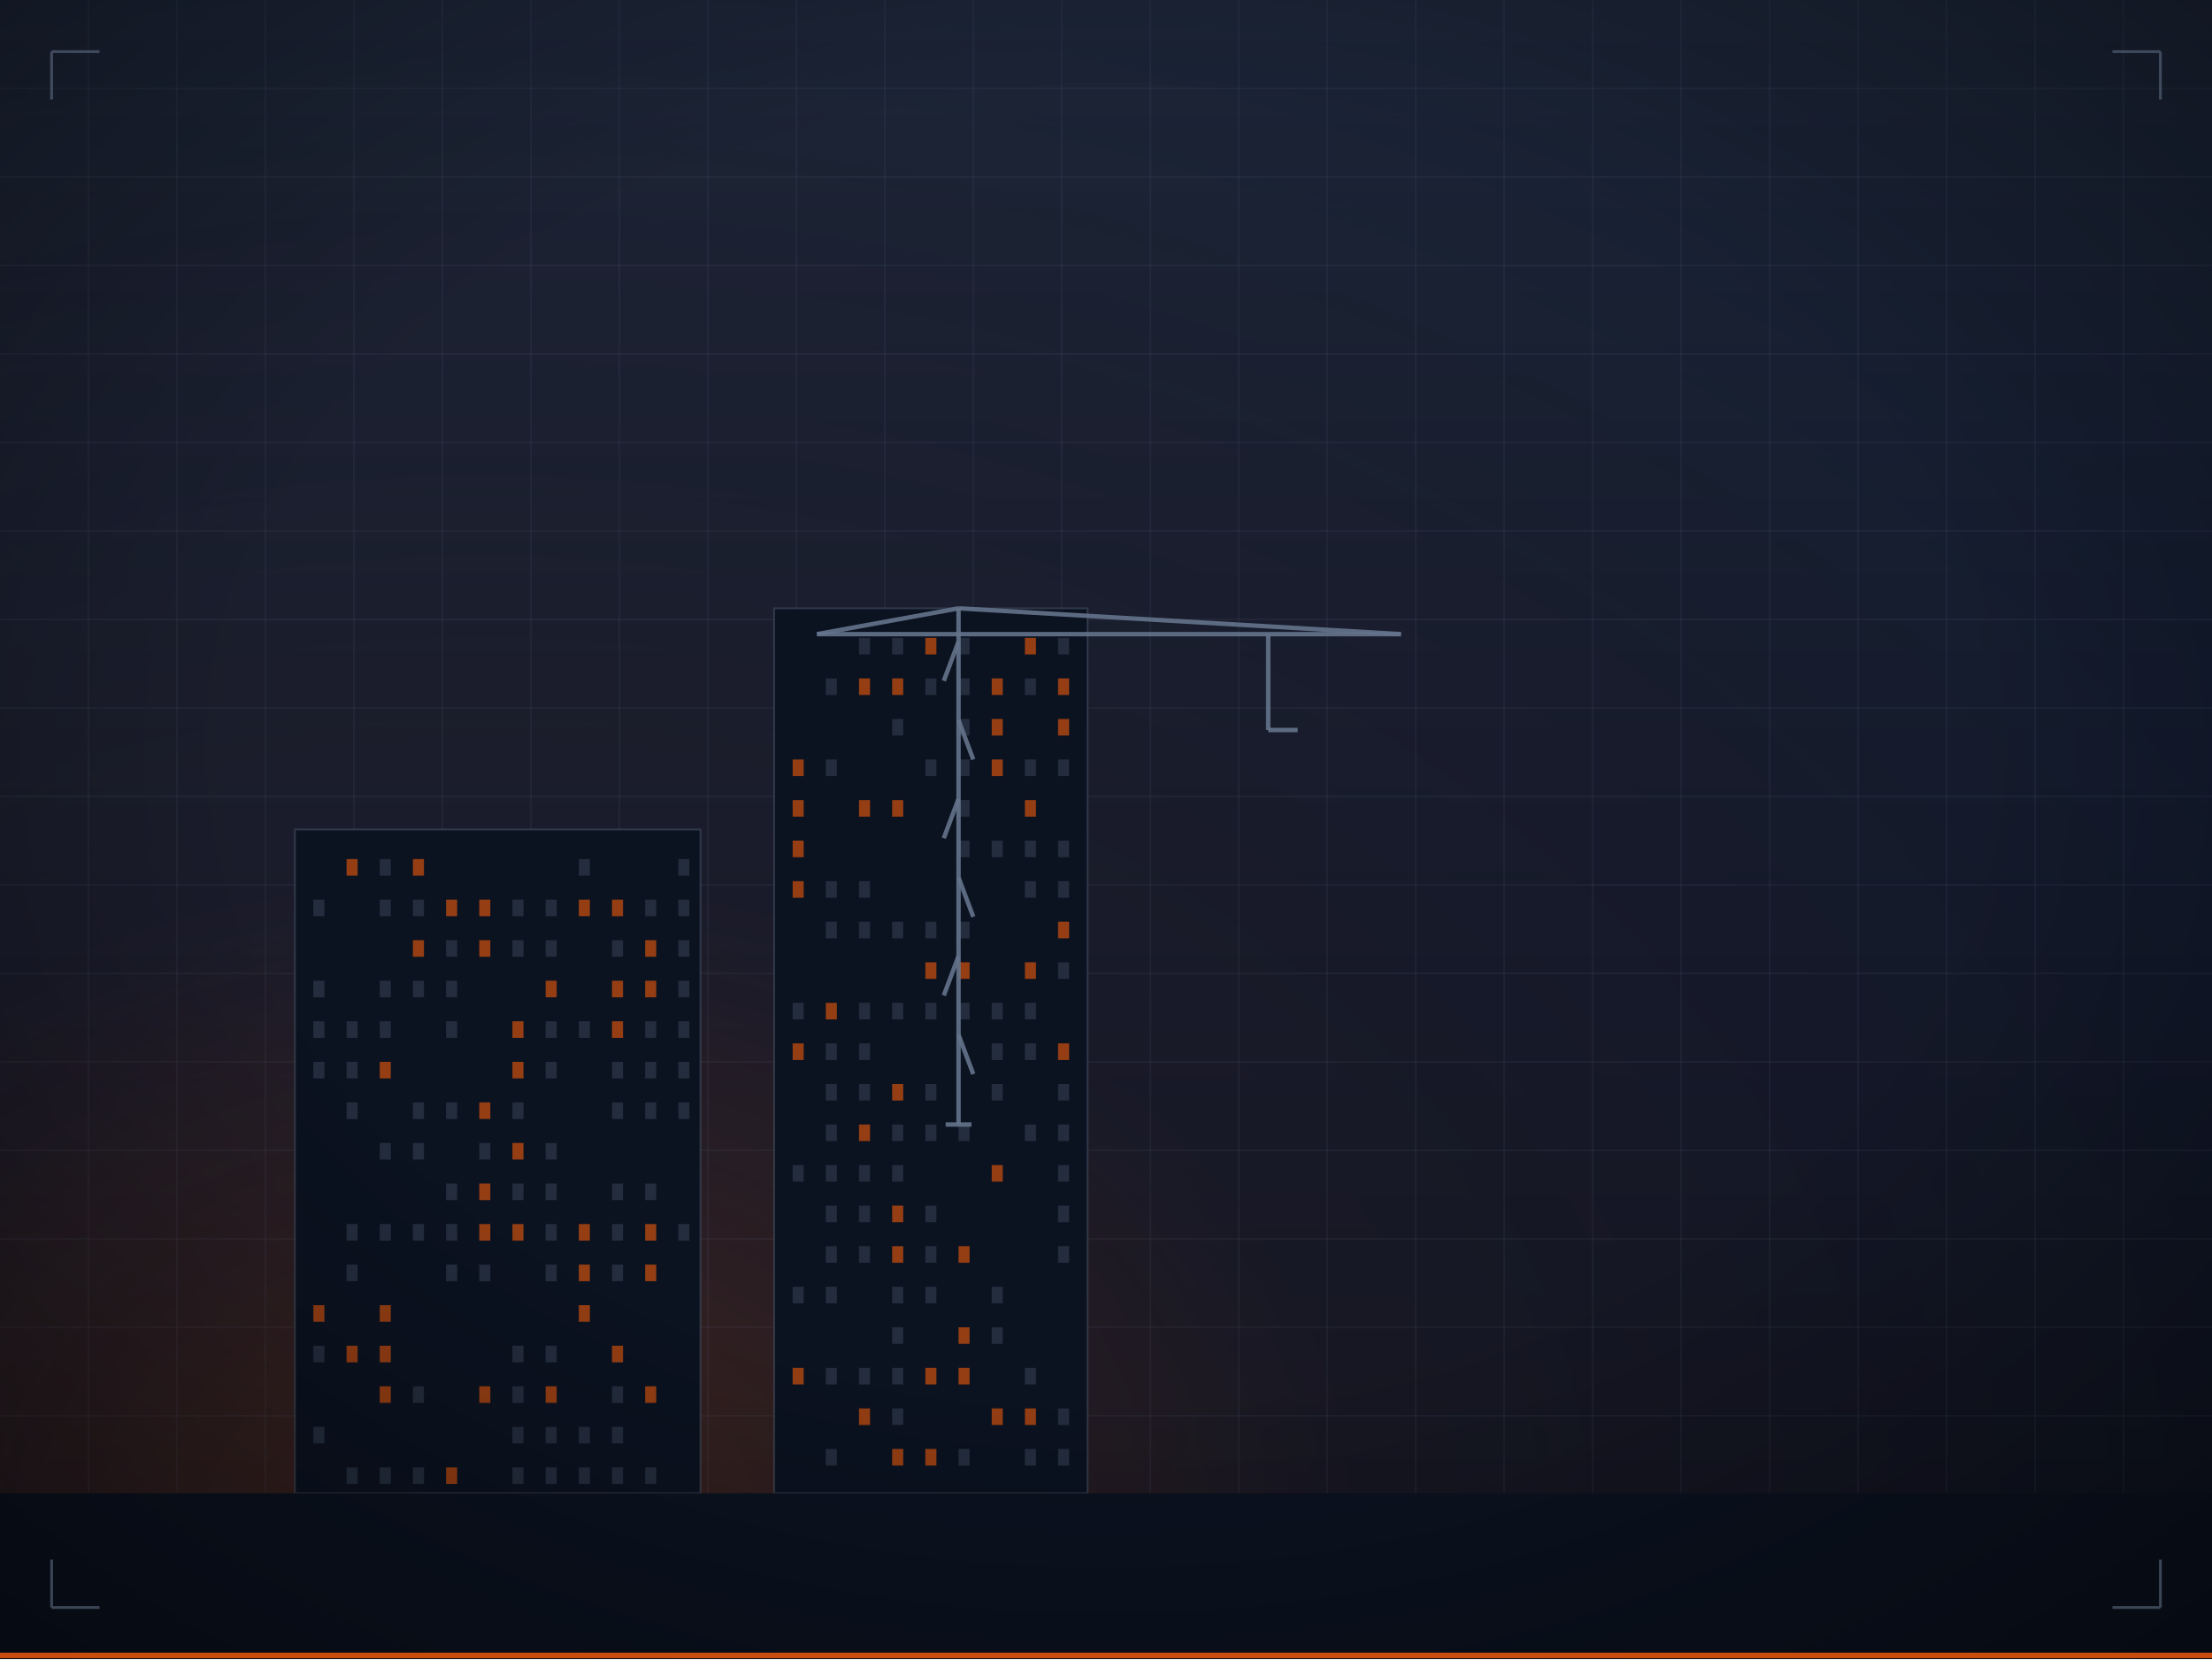
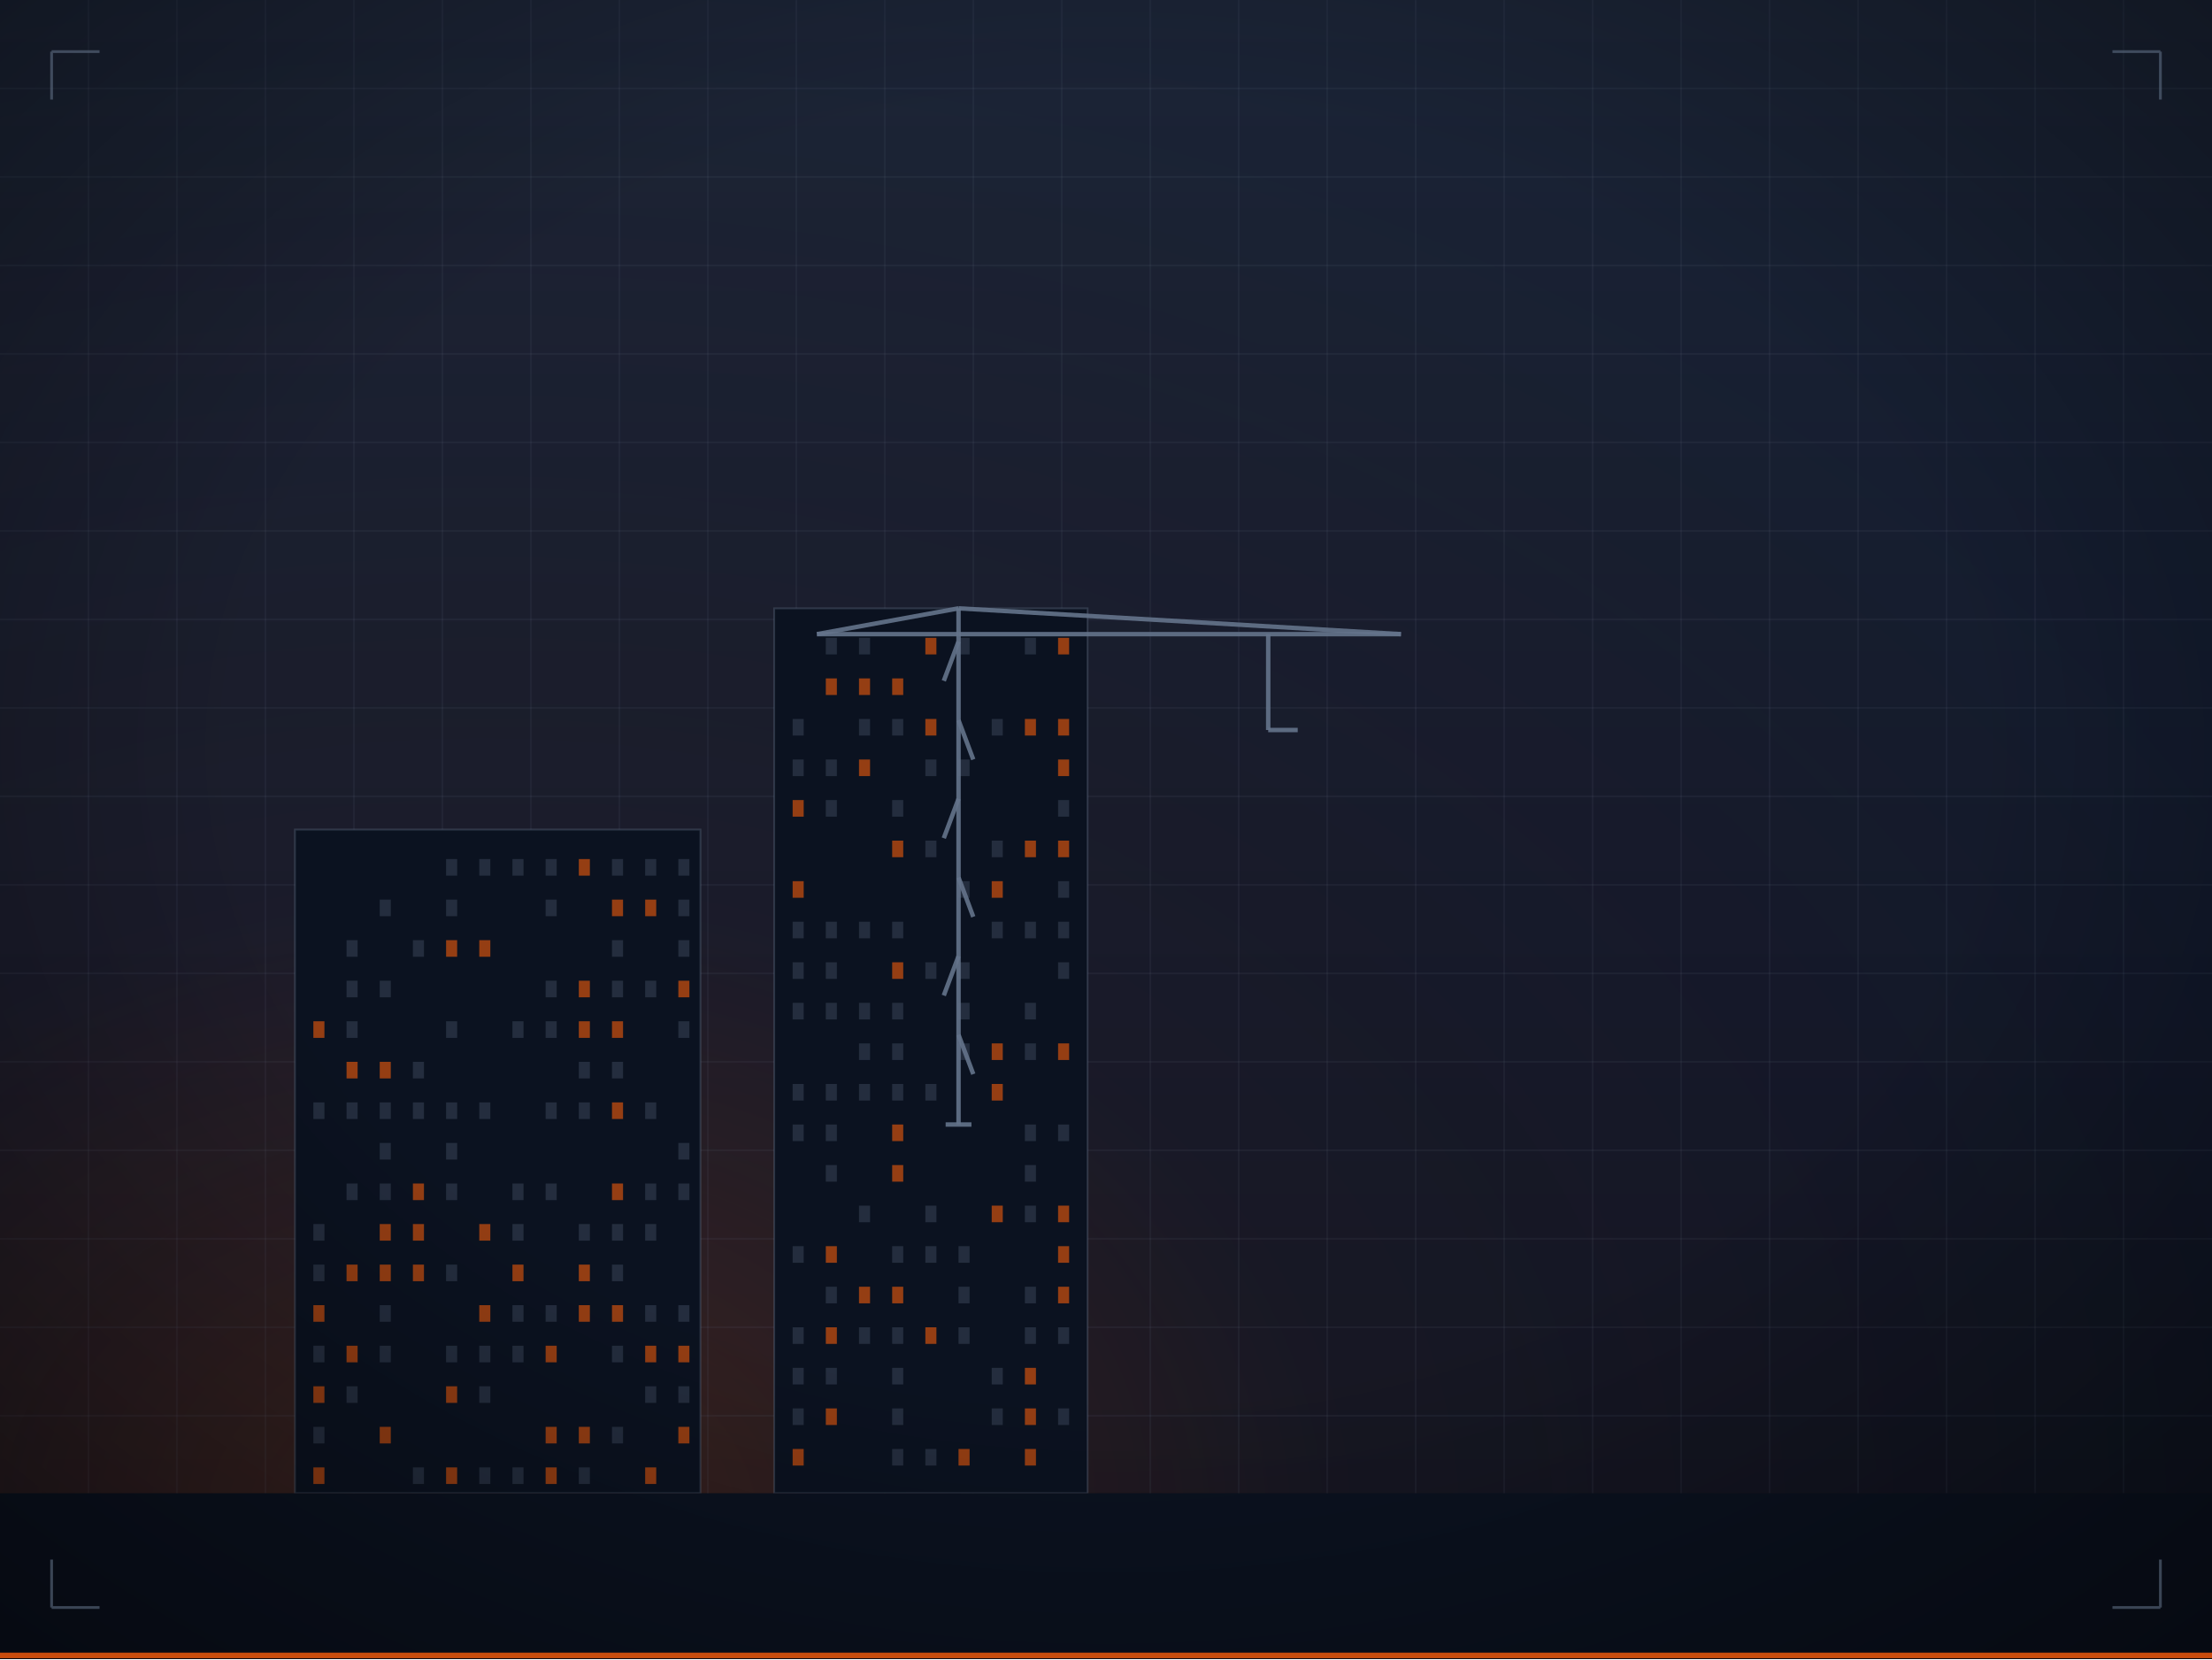
<svg xmlns="http://www.w3.org/2000/svg" width="1200" height="900" viewBox="0 0 1200 900" preserveAspectRatio="xMidYMid slice">
  <defs>
    <linearGradient id="skyt0" x1="0" y1="0" x2="0" y2="1">
      <stop offset="0" stop-color="#1B2436" />
      <stop offset="0.6" stop-color="#0F172A" />
      <stop offset="1" stop-color="#0B1220" />
    </linearGradient>
    <radialGradient id="glowt0" cx="0.22" cy="0.92" r="0.95">
      <stop offset="0" stop-color="#EA580C" stop-opacity="0.22" />
      <stop offset="0.4" stop-color="#EA580C" stop-opacity="0.05" />
      <stop offset="1" stop-color="#EA580C" stop-opacity="0" />
    </radialGradient>
    <radialGradient id="vigt0" cx="0.5" cy="0.45" r="0.78">
      <stop offset="0.5" stop-color="#000000" stop-opacity="0" />
      <stop offset="1" stop-color="#000000" stop-opacity="0.5" />
    </radialGradient>
  </defs>
  <rect width="1200" height="900" fill="url(#skyt0)" />
  <rect width="1200" height="900" fill="url(#glowt0)" />
  <g stroke="#64748B" stroke-opacity="0.1">
    <line x1="48" y1="0" x2="48" y2="900" />
    <line x1="96" y1="0" x2="96" y2="900" />
    <line x1="144" y1="0" x2="144" y2="900" />
    <line x1="192" y1="0" x2="192" y2="900" />
    <line x1="240" y1="0" x2="240" y2="900" />
    <line x1="288" y1="0" x2="288" y2="900" />
    <line x1="336" y1="0" x2="336" y2="900" />
    <line x1="384" y1="0" x2="384" y2="900" />
    <line x1="432" y1="0" x2="432" y2="900" />
    <line x1="480" y1="0" x2="480" y2="900" />
    <line x1="528" y1="0" x2="528" y2="900" />
    <line x1="576" y1="0" x2="576" y2="900" />
    <line x1="624" y1="0" x2="624" y2="900" />
    <line x1="672" y1="0" x2="672" y2="900" />
    <line x1="720" y1="0" x2="720" y2="900" />
    <line x1="768" y1="0" x2="768" y2="900" />
    <line x1="816" y1="0" x2="816" y2="900" />
    <line x1="864" y1="0" x2="864" y2="900" />
    <line x1="912" y1="0" x2="912" y2="900" />
    <line x1="960" y1="0" x2="960" y2="900" />
    <line x1="1008" y1="0" x2="1008" y2="900" />
    <line x1="1056" y1="0" x2="1056" y2="900" />
    <line x1="1104" y1="0" x2="1104" y2="900" />
    <line x1="1152" y1="0" x2="1152" y2="900" />
    <line x1="0" y1="48" x2="1200" y2="48" />
    <line x1="0" y1="96" x2="1200" y2="96" />
    <line x1="0" y1="144" x2="1200" y2="144" />
    <line x1="0" y1="192" x2="1200" y2="192" />
    <line x1="0" y1="240" x2="1200" y2="240" />
    <line x1="0" y1="288" x2="1200" y2="288" />
    <line x1="0" y1="336" x2="1200" y2="336" />
    <line x1="0" y1="384" x2="1200" y2="384" />
    <line x1="0" y1="432" x2="1200" y2="432" />
    <line x1="0" y1="480" x2="1200" y2="480" />
    <line x1="0" y1="528" x2="1200" y2="528" />
    <line x1="0" y1="576" x2="1200" y2="576" />
    <line x1="0" y1="624" x2="1200" y2="624" />
    <line x1="0" y1="672" x2="1200" y2="672" />
    <line x1="0" y1="720" x2="1200" y2="720" />
    <line x1="0" y1="768" x2="1200" y2="768" />
    <line x1="0" y1="816" x2="1200" y2="816" />
    <line x1="0" y1="864" x2="1200" y2="864" />
  </g>
  <g opacity="1">
    <rect x="160" y="450" width="220" height="360" fill="#0B1220" stroke="#64748B" stroke-opacity="0.35" />
-     <rect x="188" y="466" width="6" height="9" fill="#EA580C" opacity="0.62" />
-     <rect x="206" y="466" width="6" height="9" fill="#64748B" opacity="0.28" />
-     <rect x="224" y="466" width="6" height="9" fill="#EA580C" opacity="0.62" />
-     <rect x="314" y="466" width="6" height="9" fill="#64748B" opacity="0.28" />
+     <rect x="242" y="466" width="6" height="9" fill="#64748B" opacity="0.28" />
+     <rect x="260" y="466" width="6" height="9" fill="#64748B" opacity="0.28" />
+     <rect x="278" y="466" width="6" height="9" fill="#64748B" opacity="0.28" />
+     <rect x="296" y="466" width="6" height="9" fill="#64748B" opacity="0.28" />
+     <rect x="314" y="466" width="6" height="9" fill="#EA580C" opacity="0.62" />
+     <rect x="332" y="466" width="6" height="9" fill="#64748B" opacity="0.28" />
+     <rect x="350" y="466" width="6" height="9" fill="#64748B" opacity="0.28" />
    <rect x="368" y="466" width="6" height="9" fill="#64748B" opacity="0.28" />
-     <rect x="170" y="488" width="6" height="9" fill="#64748B" opacity="0.28" />
    <rect x="206" y="488" width="6" height="9" fill="#64748B" opacity="0.28" />
-     <rect x="224" y="488" width="6" height="9" fill="#64748B" opacity="0.28" />
-     <rect x="242" y="488" width="6" height="9" fill="#EA580C" opacity="0.62" />
-     <rect x="260" y="488" width="6" height="9" fill="#EA580C" opacity="0.62" />
-     <rect x="278" y="488" width="6" height="9" fill="#64748B" opacity="0.28" />
+     <rect x="242" y="488" width="6" height="9" fill="#64748B" opacity="0.28" />
    <rect x="296" y="488" width="6" height="9" fill="#64748B" opacity="0.28" />
-     <rect x="314" y="488" width="6" height="9" fill="#EA580C" opacity="0.62" />
    <rect x="332" y="488" width="6" height="9" fill="#EA580C" opacity="0.62" />
-     <rect x="350" y="488" width="6" height="9" fill="#64748B" opacity="0.28" />
+     <rect x="350" y="488" width="6" height="9" fill="#EA580C" opacity="0.62" />
    <rect x="368" y="488" width="6" height="9" fill="#64748B" opacity="0.28" />
-     <rect x="224" y="510" width="6" height="9" fill="#EA580C" opacity="0.62" />
-     <rect x="242" y="510" width="6" height="9" fill="#64748B" opacity="0.28" />
+     <rect x="188" y="510" width="6" height="9" fill="#64748B" opacity="0.28" />
+     <rect x="224" y="510" width="6" height="9" fill="#64748B" opacity="0.28" />
+     <rect x="242" y="510" width="6" height="9" fill="#EA580C" opacity="0.62" />
    <rect x="260" y="510" width="6" height="9" fill="#EA580C" opacity="0.62" />
-     <rect x="278" y="510" width="6" height="9" fill="#64748B" opacity="0.28" />
-     <rect x="296" y="510" width="6" height="9" fill="#64748B" opacity="0.28" />
    <rect x="332" y="510" width="6" height="9" fill="#64748B" opacity="0.28" />
-     <rect x="350" y="510" width="6" height="9" fill="#EA580C" opacity="0.62" />
    <rect x="368" y="510" width="6" height="9" fill="#64748B" opacity="0.28" />
-     <rect x="170" y="532" width="6" height="9" fill="#64748B" opacity="0.28" />
+     <rect x="188" y="532" width="6" height="9" fill="#64748B" opacity="0.28" />
    <rect x="206" y="532" width="6" height="9" fill="#64748B" opacity="0.28" />
-     <rect x="224" y="532" width="6" height="9" fill="#64748B" opacity="0.28" />
-     <rect x="242" y="532" width="6" height="9" fill="#64748B" opacity="0.28" />
-     <rect x="296" y="532" width="6" height="9" fill="#EA580C" opacity="0.62" />
-     <rect x="332" y="532" width="6" height="9" fill="#EA580C" opacity="0.62" />
-     <rect x="350" y="532" width="6" height="9" fill="#EA580C" opacity="0.62" />
-     <rect x="368" y="532" width="6" height="9" fill="#64748B" opacity="0.28" />
-     <rect x="170" y="554" width="6" height="9" fill="#64748B" opacity="0.28" />
+     <rect x="296" y="532" width="6" height="9" fill="#64748B" opacity="0.28" />
+     <rect x="314" y="532" width="6" height="9" fill="#EA580C" opacity="0.62" />
+     <rect x="332" y="532" width="6" height="9" fill="#64748B" opacity="0.28" />
+     <rect x="350" y="532" width="6" height="9" fill="#64748B" opacity="0.28" />
+     <rect x="368" y="532" width="6" height="9" fill="#EA580C" opacity="0.62" />
+     <rect x="170" y="554" width="6" height="9" fill="#EA580C" opacity="0.62" />
    <rect x="188" y="554" width="6" height="9" fill="#64748B" opacity="0.28" />
-     <rect x="206" y="554" width="6" height="9" fill="#64748B" opacity="0.28" />
    <rect x="242" y="554" width="6" height="9" fill="#64748B" opacity="0.28" />
-     <rect x="278" y="554" width="6" height="9" fill="#EA580C" opacity="0.62" />
+     <rect x="278" y="554" width="6" height="9" fill="#64748B" opacity="0.28" />
    <rect x="296" y="554" width="6" height="9" fill="#64748B" opacity="0.28" />
-     <rect x="314" y="554" width="6" height="9" fill="#64748B" opacity="0.28" />
+     <rect x="314" y="554" width="6" height="9" fill="#EA580C" opacity="0.62" />
    <rect x="332" y="554" width="6" height="9" fill="#EA580C" opacity="0.62" />
-     <rect x="350" y="554" width="6" height="9" fill="#64748B" opacity="0.28" />
    <rect x="368" y="554" width="6" height="9" fill="#64748B" opacity="0.28" />
-     <rect x="170" y="576" width="6" height="9" fill="#64748B" opacity="0.28" />
-     <rect x="188" y="576" width="6" height="9" fill="#64748B" opacity="0.28" />
+     <rect x="188" y="576" width="6" height="9" fill="#EA580C" opacity="0.62" />
    <rect x="206" y="576" width="6" height="9" fill="#EA580C" opacity="0.62" />
-     <rect x="278" y="576" width="6" height="9" fill="#EA580C" opacity="0.62" />
-     <rect x="296" y="576" width="6" height="9" fill="#64748B" opacity="0.28" />
+     <rect x="224" y="576" width="6" height="9" fill="#64748B" opacity="0.28" />
+     <rect x="314" y="576" width="6" height="9" fill="#64748B" opacity="0.28" />
    <rect x="332" y="576" width="6" height="9" fill="#64748B" opacity="0.28" />
-     <rect x="350" y="576" width="6" height="9" fill="#64748B" opacity="0.28" />
-     <rect x="368" y="576" width="6" height="9" fill="#64748B" opacity="0.28" />
+     <rect x="170" y="598" width="6" height="9" fill="#64748B" opacity="0.28" />
    <rect x="188" y="598" width="6" height="9" fill="#64748B" opacity="0.28" />
+     <rect x="206" y="598" width="6" height="9" fill="#64748B" opacity="0.28" />
    <rect x="224" y="598" width="6" height="9" fill="#64748B" opacity="0.28" />
    <rect x="242" y="598" width="6" height="9" fill="#64748B" opacity="0.28" />
-     <rect x="260" y="598" width="6" height="9" fill="#EA580C" opacity="0.62" />
-     <rect x="278" y="598" width="6" height="9" fill="#64748B" opacity="0.28" />
-     <rect x="332" y="598" width="6" height="9" fill="#64748B" opacity="0.28" />
+     <rect x="260" y="598" width="6" height="9" fill="#64748B" opacity="0.28" />
+     <rect x="296" y="598" width="6" height="9" fill="#64748B" opacity="0.28" />
+     <rect x="314" y="598" width="6" height="9" fill="#64748B" opacity="0.28" />
+     <rect x="332" y="598" width="6" height="9" fill="#EA580C" opacity="0.62" />
    <rect x="350" y="598" width="6" height="9" fill="#64748B" opacity="0.28" />
-     <rect x="368" y="598" width="6" height="9" fill="#64748B" opacity="0.28" />
    <rect x="206" y="620" width="6" height="9" fill="#64748B" opacity="0.28" />
-     <rect x="224" y="620" width="6" height="9" fill="#64748B" opacity="0.28" />
-     <rect x="260" y="620" width="6" height="9" fill="#64748B" opacity="0.28" />
-     <rect x="278" y="620" width="6" height="9" fill="#EA580C" opacity="0.62" />
-     <rect x="296" y="620" width="6" height="9" fill="#64748B" opacity="0.28" />
+     <rect x="242" y="620" width="6" height="9" fill="#64748B" opacity="0.28" />
+     <rect x="368" y="620" width="6" height="9" fill="#64748B" opacity="0.28" />
+     <rect x="188" y="642" width="6" height="9" fill="#64748B" opacity="0.28" />
+     <rect x="206" y="642" width="6" height="9" fill="#64748B" opacity="0.28" />
+     <rect x="224" y="642" width="6" height="9" fill="#EA580C" opacity="0.62" />
    <rect x="242" y="642" width="6" height="9" fill="#64748B" opacity="0.28" />
-     <rect x="260" y="642" width="6" height="9" fill="#EA580C" opacity="0.62" />
    <rect x="278" y="642" width="6" height="9" fill="#64748B" opacity="0.28" />
    <rect x="296" y="642" width="6" height="9" fill="#64748B" opacity="0.28" />
-     <rect x="332" y="642" width="6" height="9" fill="#64748B" opacity="0.28" />
+     <rect x="332" y="642" width="6" height="9" fill="#EA580C" opacity="0.62" />
    <rect x="350" y="642" width="6" height="9" fill="#64748B" opacity="0.28" />
-     <rect x="188" y="664" width="6" height="9" fill="#64748B" opacity="0.28" />
-     <rect x="206" y="664" width="6" height="9" fill="#64748B" opacity="0.28" />
-     <rect x="224" y="664" width="6" height="9" fill="#64748B" opacity="0.28" />
-     <rect x="242" y="664" width="6" height="9" fill="#64748B" opacity="0.28" />
+     <rect x="368" y="642" width="6" height="9" fill="#64748B" opacity="0.28" />
+     <rect x="170" y="664" width="6" height="9" fill="#64748B" opacity="0.28" />
+     <rect x="206" y="664" width="6" height="9" fill="#EA580C" opacity="0.62" />
+     <rect x="224" y="664" width="6" height="9" fill="#EA580C" opacity="0.62" />
    <rect x="260" y="664" width="6" height="9" fill="#EA580C" opacity="0.62" />
-     <rect x="278" y="664" width="6" height="9" fill="#EA580C" opacity="0.62" />
-     <rect x="296" y="664" width="6" height="9" fill="#64748B" opacity="0.28" />
-     <rect x="314" y="664" width="6" height="9" fill="#EA580C" opacity="0.62" />
+     <rect x="278" y="664" width="6" height="9" fill="#64748B" opacity="0.28" />
+     <rect x="314" y="664" width="6" height="9" fill="#64748B" opacity="0.28" />
    <rect x="332" y="664" width="6" height="9" fill="#64748B" opacity="0.28" />
-     <rect x="350" y="664" width="6" height="9" fill="#EA580C" opacity="0.62" />
-     <rect x="368" y="664" width="6" height="9" fill="#64748B" opacity="0.28" />
-     <rect x="188" y="686" width="6" height="9" fill="#64748B" opacity="0.28" />
+     <rect x="350" y="664" width="6" height="9" fill="#64748B" opacity="0.28" />
+     <rect x="170" y="686" width="6" height="9" fill="#64748B" opacity="0.28" />
+     <rect x="188" y="686" width="6" height="9" fill="#EA580C" opacity="0.62" />
+     <rect x="206" y="686" width="6" height="9" fill="#EA580C" opacity="0.62" />
+     <rect x="224" y="686" width="6" height="9" fill="#EA580C" opacity="0.62" />
    <rect x="242" y="686" width="6" height="9" fill="#64748B" opacity="0.28" />
-     <rect x="260" y="686" width="6" height="9" fill="#64748B" opacity="0.28" />
-     <rect x="296" y="686" width="6" height="9" fill="#64748B" opacity="0.28" />
+     <rect x="278" y="686" width="6" height="9" fill="#EA580C" opacity="0.62" />
    <rect x="314" y="686" width="6" height="9" fill="#EA580C" opacity="0.62" />
    <rect x="332" y="686" width="6" height="9" fill="#64748B" opacity="0.28" />
-     <rect x="350" y="686" width="6" height="9" fill="#EA580C" opacity="0.62" />
    <rect x="170" y="708" width="6" height="9" fill="#EA580C" opacity="0.62" />
-     <rect x="206" y="708" width="6" height="9" fill="#EA580C" opacity="0.62" />
+     <rect x="206" y="708" width="6" height="9" fill="#64748B" opacity="0.28" />
+     <rect x="260" y="708" width="6" height="9" fill="#EA580C" opacity="0.62" />
+     <rect x="278" y="708" width="6" height="9" fill="#64748B" opacity="0.28" />
+     <rect x="296" y="708" width="6" height="9" fill="#64748B" opacity="0.28" />
    <rect x="314" y="708" width="6" height="9" fill="#EA580C" opacity="0.62" />
+     <rect x="332" y="708" width="6" height="9" fill="#EA580C" opacity="0.62" />
+     <rect x="350" y="708" width="6" height="9" fill="#64748B" opacity="0.28" />
+     <rect x="368" y="708" width="6" height="9" fill="#64748B" opacity="0.28" />
    <rect x="170" y="730" width="6" height="9" fill="#64748B" opacity="0.28" />
    <rect x="188" y="730" width="6" height="9" fill="#EA580C" opacity="0.62" />
-     <rect x="206" y="730" width="6" height="9" fill="#EA580C" opacity="0.62" />
+     <rect x="206" y="730" width="6" height="9" fill="#64748B" opacity="0.28" />
+     <rect x="242" y="730" width="6" height="9" fill="#64748B" opacity="0.28" />
+     <rect x="260" y="730" width="6" height="9" fill="#64748B" opacity="0.28" />
    <rect x="278" y="730" width="6" height="9" fill="#64748B" opacity="0.28" />
-     <rect x="296" y="730" width="6" height="9" fill="#64748B" opacity="0.28" />
-     <rect x="332" y="730" width="6" height="9" fill="#EA580C" opacity="0.62" />
-     <rect x="206" y="752" width="6" height="9" fill="#EA580C" opacity="0.62" />
-     <rect x="224" y="752" width="6" height="9" fill="#64748B" opacity="0.28" />
-     <rect x="260" y="752" width="6" height="9" fill="#EA580C" opacity="0.62" />
-     <rect x="278" y="752" width="6" height="9" fill="#64748B" opacity="0.28" />
-     <rect x="296" y="752" width="6" height="9" fill="#EA580C" opacity="0.62" />
-     <rect x="332" y="752" width="6" height="9" fill="#64748B" opacity="0.28" />
-     <rect x="350" y="752" width="6" height="9" fill="#EA580C" opacity="0.62" />
+     <rect x="296" y="730" width="6" height="9" fill="#EA580C" opacity="0.62" />
+     <rect x="332" y="730" width="6" height="9" fill="#64748B" opacity="0.28" />
+     <rect x="350" y="730" width="6" height="9" fill="#EA580C" opacity="0.62" />
+     <rect x="368" y="730" width="6" height="9" fill="#EA580C" opacity="0.62" />
+     <rect x="170" y="752" width="6" height="9" fill="#EA580C" opacity="0.62" />
+     <rect x="188" y="752" width="6" height="9" fill="#64748B" opacity="0.28" />
+     <rect x="242" y="752" width="6" height="9" fill="#EA580C" opacity="0.62" />
+     <rect x="260" y="752" width="6" height="9" fill="#64748B" opacity="0.28" />
+     <rect x="350" y="752" width="6" height="9" fill="#64748B" opacity="0.28" />
+     <rect x="368" y="752" width="6" height="9" fill="#64748B" opacity="0.28" />
    <rect x="170" y="774" width="6" height="9" fill="#64748B" opacity="0.28" />
-     <rect x="278" y="774" width="6" height="9" fill="#64748B" opacity="0.28" />
-     <rect x="296" y="774" width="6" height="9" fill="#64748B" opacity="0.28" />
-     <rect x="314" y="774" width="6" height="9" fill="#64748B" opacity="0.28" />
+     <rect x="206" y="774" width="6" height="9" fill="#EA580C" opacity="0.62" />
+     <rect x="296" y="774" width="6" height="9" fill="#EA580C" opacity="0.62" />
+     <rect x="314" y="774" width="6" height="9" fill="#EA580C" opacity="0.62" />
    <rect x="332" y="774" width="6" height="9" fill="#64748B" opacity="0.28" />
-     <rect x="188" y="796" width="6" height="9" fill="#64748B" opacity="0.28" />
-     <rect x="206" y="796" width="6" height="9" fill="#64748B" opacity="0.28" />
+     <rect x="368" y="774" width="6" height="9" fill="#EA580C" opacity="0.62" />
+     <rect x="170" y="796" width="6" height="9" fill="#EA580C" opacity="0.62" />
    <rect x="224" y="796" width="6" height="9" fill="#64748B" opacity="0.28" />
    <rect x="242" y="796" width="6" height="9" fill="#EA580C" opacity="0.62" />
+     <rect x="260" y="796" width="6" height="9" fill="#64748B" opacity="0.28" />
    <rect x="278" y="796" width="6" height="9" fill="#64748B" opacity="0.28" />
-     <rect x="296" y="796" width="6" height="9" fill="#64748B" opacity="0.28" />
+     <rect x="296" y="796" width="6" height="9" fill="#EA580C" opacity="0.62" />
    <rect x="314" y="796" width="6" height="9" fill="#64748B" opacity="0.28" />
-     <rect x="332" y="796" width="6" height="9" fill="#64748B" opacity="0.28" />
-     <rect x="350" y="796" width="6" height="9" fill="#64748B" opacity="0.28" />
+     <rect x="350" y="796" width="6" height="9" fill="#EA580C" opacity="0.62" />
  </g>
  <g opacity="1">
    <rect x="420" y="330" width="170" height="480" fill="#0B1220" stroke="#64748B" stroke-opacity="0.35" />
+     <rect x="448" y="346" width="6" height="9" fill="#64748B" opacity="0.28" />
    <rect x="466" y="346" width="6" height="9" fill="#64748B" opacity="0.28" />
-     <rect x="484" y="346" width="6" height="9" fill="#64748B" opacity="0.28" />
    <rect x="502" y="346" width="6" height="9" fill="#EA580C" opacity="0.62" />
    <rect x="520" y="346" width="6" height="9" fill="#64748B" opacity="0.28" />
-     <rect x="556" y="346" width="6" height="9" fill="#EA580C" opacity="0.62" />
-     <rect x="574" y="346" width="6" height="9" fill="#64748B" opacity="0.28" />
-     <rect x="448" y="368" width="6" height="9" fill="#64748B" opacity="0.28" />
+     <rect x="556" y="346" width="6" height="9" fill="#64748B" opacity="0.28" />
+     <rect x="574" y="346" width="6" height="9" fill="#EA580C" opacity="0.62" />
+     <rect x="448" y="368" width="6" height="9" fill="#EA580C" opacity="0.62" />
    <rect x="466" y="368" width="6" height="9" fill="#EA580C" opacity="0.62" />
    <rect x="484" y="368" width="6" height="9" fill="#EA580C" opacity="0.62" />
-     <rect x="502" y="368" width="6" height="9" fill="#64748B" opacity="0.28" />
-     <rect x="520" y="368" width="6" height="9" fill="#64748B" opacity="0.28" />
-     <rect x="538" y="368" width="6" height="9" fill="#EA580C" opacity="0.62" />
-     <rect x="556" y="368" width="6" height="9" fill="#64748B" opacity="0.28" />
-     <rect x="574" y="368" width="6" height="9" fill="#EA580C" opacity="0.62" />
+     <rect x="430" y="390" width="6" height="9" fill="#64748B" opacity="0.28" />
+     <rect x="466" y="390" width="6" height="9" fill="#64748B" opacity="0.28" />
    <rect x="484" y="390" width="6" height="9" fill="#64748B" opacity="0.28" />
-     <rect x="520" y="390" width="6" height="9" fill="#64748B" opacity="0.28" />
-     <rect x="538" y="390" width="6" height="9" fill="#EA580C" opacity="0.62" />
+     <rect x="502" y="390" width="6" height="9" fill="#EA580C" opacity="0.62" />
+     <rect x="538" y="390" width="6" height="9" fill="#64748B" opacity="0.28" />
+     <rect x="556" y="390" width="6" height="9" fill="#EA580C" opacity="0.62" />
    <rect x="574" y="390" width="6" height="9" fill="#EA580C" opacity="0.62" />
-     <rect x="430" y="412" width="6" height="9" fill="#EA580C" opacity="0.62" />
+     <rect x="430" y="412" width="6" height="9" fill="#64748B" opacity="0.28" />
    <rect x="448" y="412" width="6" height="9" fill="#64748B" opacity="0.28" />
+     <rect x="466" y="412" width="6" height="9" fill="#EA580C" opacity="0.62" />
    <rect x="502" y="412" width="6" height="9" fill="#64748B" opacity="0.28" />
    <rect x="520" y="412" width="6" height="9" fill="#64748B" opacity="0.28" />
-     <rect x="538" y="412" width="6" height="9" fill="#EA580C" opacity="0.62" />
-     <rect x="556" y="412" width="6" height="9" fill="#64748B" opacity="0.28" />
-     <rect x="574" y="412" width="6" height="9" fill="#64748B" opacity="0.28" />
+     <rect x="574" y="412" width="6" height="9" fill="#EA580C" opacity="0.62" />
    <rect x="430" y="434" width="6" height="9" fill="#EA580C" opacity="0.62" />
-     <rect x="466" y="434" width="6" height="9" fill="#EA580C" opacity="0.62" />
-     <rect x="484" y="434" width="6" height="9" fill="#EA580C" opacity="0.62" />
-     <rect x="520" y="434" width="6" height="9" fill="#64748B" opacity="0.28" />
-     <rect x="556" y="434" width="6" height="9" fill="#EA580C" opacity="0.62" />
-     <rect x="430" y="456" width="6" height="9" fill="#EA580C" opacity="0.62" />
-     <rect x="520" y="456" width="6" height="9" fill="#64748B" opacity="0.28" />
+     <rect x="448" y="434" width="6" height="9" fill="#64748B" opacity="0.28" />
+     <rect x="484" y="434" width="6" height="9" fill="#64748B" opacity="0.28" />
+     <rect x="574" y="434" width="6" height="9" fill="#64748B" opacity="0.28" />
+     <rect x="484" y="456" width="6" height="9" fill="#EA580C" opacity="0.62" />
+     <rect x="502" y="456" width="6" height="9" fill="#64748B" opacity="0.28" />
    <rect x="538" y="456" width="6" height="9" fill="#64748B" opacity="0.28" />
-     <rect x="556" y="456" width="6" height="9" fill="#64748B" opacity="0.28" />
-     <rect x="574" y="456" width="6" height="9" fill="#64748B" opacity="0.28" />
+     <rect x="556" y="456" width="6" height="9" fill="#EA580C" opacity="0.62" />
+     <rect x="574" y="456" width="6" height="9" fill="#EA580C" opacity="0.62" />
    <rect x="430" y="478" width="6" height="9" fill="#EA580C" opacity="0.62" />
-     <rect x="448" y="478" width="6" height="9" fill="#64748B" opacity="0.28" />
-     <rect x="466" y="478" width="6" height="9" fill="#64748B" opacity="0.28" />
-     <rect x="556" y="478" width="6" height="9" fill="#64748B" opacity="0.28" />
+     <rect x="520" y="478" width="6" height="9" fill="#64748B" opacity="0.28" />
+     <rect x="538" y="478" width="6" height="9" fill="#EA580C" opacity="0.62" />
    <rect x="574" y="478" width="6" height="9" fill="#64748B" opacity="0.28" />
+     <rect x="430" y="500" width="6" height="9" fill="#64748B" opacity="0.28" />
    <rect x="448" y="500" width="6" height="9" fill="#64748B" opacity="0.28" />
    <rect x="466" y="500" width="6" height="9" fill="#64748B" opacity="0.28" />
    <rect x="484" y="500" width="6" height="9" fill="#64748B" opacity="0.28" />
-     <rect x="502" y="500" width="6" height="9" fill="#64748B" opacity="0.28" />
-     <rect x="520" y="500" width="6" height="9" fill="#64748B" opacity="0.28" />
-     <rect x="574" y="500" width="6" height="9" fill="#EA580C" opacity="0.62" />
-     <rect x="502" y="522" width="6" height="9" fill="#EA580C" opacity="0.62" />
-     <rect x="520" y="522" width="6" height="9" fill="#EA580C" opacity="0.62" />
-     <rect x="556" y="522" width="6" height="9" fill="#EA580C" opacity="0.62" />
+     <rect x="538" y="500" width="6" height="9" fill="#64748B" opacity="0.28" />
+     <rect x="556" y="500" width="6" height="9" fill="#64748B" opacity="0.28" />
+     <rect x="574" y="500" width="6" height="9" fill="#64748B" opacity="0.28" />
+     <rect x="430" y="522" width="6" height="9" fill="#64748B" opacity="0.28" />
+     <rect x="448" y="522" width="6" height="9" fill="#64748B" opacity="0.28" />
+     <rect x="484" y="522" width="6" height="9" fill="#EA580C" opacity="0.62" />
+     <rect x="502" y="522" width="6" height="9" fill="#64748B" opacity="0.28" />
+     <rect x="520" y="522" width="6" height="9" fill="#64748B" opacity="0.28" />
    <rect x="574" y="522" width="6" height="9" fill="#64748B" opacity="0.28" />
    <rect x="430" y="544" width="6" height="9" fill="#64748B" opacity="0.28" />
-     <rect x="448" y="544" width="6" height="9" fill="#EA580C" opacity="0.62" />
+     <rect x="448" y="544" width="6" height="9" fill="#64748B" opacity="0.28" />
    <rect x="466" y="544" width="6" height="9" fill="#64748B" opacity="0.28" />
    <rect x="484" y="544" width="6" height="9" fill="#64748B" opacity="0.28" />
-     <rect x="502" y="544" width="6" height="9" fill="#64748B" opacity="0.28" />
    <rect x="520" y="544" width="6" height="9" fill="#64748B" opacity="0.28" />
-     <rect x="538" y="544" width="6" height="9" fill="#64748B" opacity="0.28" />
    <rect x="556" y="544" width="6" height="9" fill="#64748B" opacity="0.28" />
-     <rect x="430" y="566" width="6" height="9" fill="#EA580C" opacity="0.62" />
-     <rect x="448" y="566" width="6" height="9" fill="#64748B" opacity="0.28" />
    <rect x="466" y="566" width="6" height="9" fill="#64748B" opacity="0.28" />
-     <rect x="538" y="566" width="6" height="9" fill="#64748B" opacity="0.28" />
+     <rect x="484" y="566" width="6" height="9" fill="#64748B" opacity="0.28" />
+     <rect x="520" y="566" width="6" height="9" fill="#64748B" opacity="0.28" />
+     <rect x="538" y="566" width="6" height="9" fill="#EA580C" opacity="0.62" />
    <rect x="556" y="566" width="6" height="9" fill="#64748B" opacity="0.28" />
    <rect x="574" y="566" width="6" height="9" fill="#EA580C" opacity="0.62" />
+     <rect x="430" y="588" width="6" height="9" fill="#64748B" opacity="0.28" />
    <rect x="448" y="588" width="6" height="9" fill="#64748B" opacity="0.28" />
    <rect x="466" y="588" width="6" height="9" fill="#64748B" opacity="0.28" />
-     <rect x="484" y="588" width="6" height="9" fill="#EA580C" opacity="0.62" />
+     <rect x="484" y="588" width="6" height="9" fill="#64748B" opacity="0.28" />
    <rect x="502" y="588" width="6" height="9" fill="#64748B" opacity="0.28" />
-     <rect x="538" y="588" width="6" height="9" fill="#64748B" opacity="0.28" />
-     <rect x="574" y="588" width="6" height="9" fill="#64748B" opacity="0.28" />
+     <rect x="538" y="588" width="6" height="9" fill="#EA580C" opacity="0.62" />
+     <rect x="430" y="610" width="6" height="9" fill="#64748B" opacity="0.28" />
    <rect x="448" y="610" width="6" height="9" fill="#64748B" opacity="0.28" />
-     <rect x="466" y="610" width="6" height="9" fill="#EA580C" opacity="0.62" />
-     <rect x="484" y="610" width="6" height="9" fill="#64748B" opacity="0.28" />
-     <rect x="502" y="610" width="6" height="9" fill="#64748B" opacity="0.28" />
-     <rect x="520" y="610" width="6" height="9" fill="#64748B" opacity="0.28" />
+     <rect x="484" y="610" width="6" height="9" fill="#EA580C" opacity="0.62" />
    <rect x="556" y="610" width="6" height="9" fill="#64748B" opacity="0.28" />
    <rect x="574" y="610" width="6" height="9" fill="#64748B" opacity="0.28" />
-     <rect x="430" y="632" width="6" height="9" fill="#64748B" opacity="0.28" />
    <rect x="448" y="632" width="6" height="9" fill="#64748B" opacity="0.28" />
-     <rect x="466" y="632" width="6" height="9" fill="#64748B" opacity="0.28" />
-     <rect x="484" y="632" width="6" height="9" fill="#64748B" opacity="0.28" />
-     <rect x="538" y="632" width="6" height="9" fill="#EA580C" opacity="0.62" />
-     <rect x="574" y="632" width="6" height="9" fill="#64748B" opacity="0.28" />
-     <rect x="448" y="654" width="6" height="9" fill="#64748B" opacity="0.28" />
+     <rect x="484" y="632" width="6" height="9" fill="#EA580C" opacity="0.62" />
+     <rect x="556" y="632" width="6" height="9" fill="#64748B" opacity="0.28" />
    <rect x="466" y="654" width="6" height="9" fill="#64748B" opacity="0.28" />
-     <rect x="484" y="654" width="6" height="9" fill="#EA580C" opacity="0.62" />
    <rect x="502" y="654" width="6" height="9" fill="#64748B" opacity="0.28" />
-     <rect x="574" y="654" width="6" height="9" fill="#64748B" opacity="0.28" />
-     <rect x="448" y="676" width="6" height="9" fill="#64748B" opacity="0.28" />
-     <rect x="466" y="676" width="6" height="9" fill="#64748B" opacity="0.28" />
-     <rect x="484" y="676" width="6" height="9" fill="#EA580C" opacity="0.62" />
+     <rect x="538" y="654" width="6" height="9" fill="#EA580C" opacity="0.62" />
+     <rect x="556" y="654" width="6" height="9" fill="#64748B" opacity="0.28" />
+     <rect x="574" y="654" width="6" height="9" fill="#EA580C" opacity="0.62" />
+     <rect x="430" y="676" width="6" height="9" fill="#64748B" opacity="0.28" />
+     <rect x="448" y="676" width="6" height="9" fill="#EA580C" opacity="0.62" />
+     <rect x="484" y="676" width="6" height="9" fill="#64748B" opacity="0.28" />
    <rect x="502" y="676" width="6" height="9" fill="#64748B" opacity="0.28" />
-     <rect x="520" y="676" width="6" height="9" fill="#EA580C" opacity="0.62" />
-     <rect x="574" y="676" width="6" height="9" fill="#64748B" opacity="0.28" />
-     <rect x="430" y="698" width="6" height="9" fill="#64748B" opacity="0.28" />
+     <rect x="520" y="676" width="6" height="9" fill="#64748B" opacity="0.28" />
+     <rect x="574" y="676" width="6" height="9" fill="#EA580C" opacity="0.62" />
    <rect x="448" y="698" width="6" height="9" fill="#64748B" opacity="0.28" />
-     <rect x="484" y="698" width="6" height="9" fill="#64748B" opacity="0.28" />
-     <rect x="502" y="698" width="6" height="9" fill="#64748B" opacity="0.28" />
-     <rect x="538" y="698" width="6" height="9" fill="#64748B" opacity="0.28" />
+     <rect x="466" y="698" width="6" height="9" fill="#EA580C" opacity="0.62" />
+     <rect x="484" y="698" width="6" height="9" fill="#EA580C" opacity="0.62" />
+     <rect x="520" y="698" width="6" height="9" fill="#64748B" opacity="0.28" />
+     <rect x="556" y="698" width="6" height="9" fill="#64748B" opacity="0.28" />
+     <rect x="574" y="698" width="6" height="9" fill="#EA580C" opacity="0.62" />
+     <rect x="430" y="720" width="6" height="9" fill="#64748B" opacity="0.28" />
+     <rect x="448" y="720" width="6" height="9" fill="#EA580C" opacity="0.62" />
+     <rect x="466" y="720" width="6" height="9" fill="#64748B" opacity="0.28" />
    <rect x="484" y="720" width="6" height="9" fill="#64748B" opacity="0.28" />
-     <rect x="520" y="720" width="6" height="9" fill="#EA580C" opacity="0.62" />
-     <rect x="538" y="720" width="6" height="9" fill="#64748B" opacity="0.28" />
-     <rect x="430" y="742" width="6" height="9" fill="#EA580C" opacity="0.62" />
+     <rect x="502" y="720" width="6" height="9" fill="#EA580C" opacity="0.62" />
+     <rect x="520" y="720" width="6" height="9" fill="#64748B" opacity="0.28" />
+     <rect x="556" y="720" width="6" height="9" fill="#64748B" opacity="0.28" />
+     <rect x="574" y="720" width="6" height="9" fill="#64748B" opacity="0.28" />
+     <rect x="430" y="742" width="6" height="9" fill="#64748B" opacity="0.28" />
    <rect x="448" y="742" width="6" height="9" fill="#64748B" opacity="0.28" />
-     <rect x="466" y="742" width="6" height="9" fill="#64748B" opacity="0.28" />
    <rect x="484" y="742" width="6" height="9" fill="#64748B" opacity="0.28" />
-     <rect x="502" y="742" width="6" height="9" fill="#EA580C" opacity="0.62" />
-     <rect x="520" y="742" width="6" height="9" fill="#EA580C" opacity="0.62" />
-     <rect x="556" y="742" width="6" height="9" fill="#64748B" opacity="0.28" />
-     <rect x="466" y="764" width="6" height="9" fill="#EA580C" opacity="0.62" />
+     <rect x="538" y="742" width="6" height="9" fill="#64748B" opacity="0.28" />
+     <rect x="556" y="742" width="6" height="9" fill="#EA580C" opacity="0.62" />
+     <rect x="430" y="764" width="6" height="9" fill="#64748B" opacity="0.28" />
+     <rect x="448" y="764" width="6" height="9" fill="#EA580C" opacity="0.62" />
    <rect x="484" y="764" width="6" height="9" fill="#64748B" opacity="0.28" />
-     <rect x="538" y="764" width="6" height="9" fill="#EA580C" opacity="0.62" />
+     <rect x="538" y="764" width="6" height="9" fill="#64748B" opacity="0.28" />
    <rect x="556" y="764" width="6" height="9" fill="#EA580C" opacity="0.62" />
    <rect x="574" y="764" width="6" height="9" fill="#64748B" opacity="0.28" />
-     <rect x="448" y="786" width="6" height="9" fill="#64748B" opacity="0.28" />
-     <rect x="484" y="786" width="6" height="9" fill="#EA580C" opacity="0.62" />
-     <rect x="502" y="786" width="6" height="9" fill="#EA580C" opacity="0.62" />
-     <rect x="520" y="786" width="6" height="9" fill="#64748B" opacity="0.28" />
-     <rect x="556" y="786" width="6" height="9" fill="#64748B" opacity="0.28" />
-     <rect x="574" y="786" width="6" height="9" fill="#64748B" opacity="0.28" />
+     <rect x="430" y="786" width="6" height="9" fill="#EA580C" opacity="0.62" />
+     <rect x="484" y="786" width="6" height="9" fill="#64748B" opacity="0.28" />
+     <rect x="502" y="786" width="6" height="9" fill="#64748B" opacity="0.28" />
+     <rect x="520" y="786" width="6" height="9" fill="#EA580C" opacity="0.62" />
+     <rect x="556" y="786" width="6" height="9" fill="#EA580C" opacity="0.62" />
  </g>
  <g stroke="#64748B" stroke-width="2.4" fill="none" stroke-opacity="0.9">
    <line x1="520" y1="610" x2="520" y2="330" />
    <line x1="513" y1="610" x2="527" y2="610" />
    <line x1="520" y1="344" x2="760" y2="344" />
    <line x1="520" y1="344" x2="443.2" y2="344" />
    <line x1="520" y1="330" x2="760" y2="344" />
    <line x1="520" y1="330" x2="443.2" y2="344" />
    <line x1="688" y1="344" x2="688" y2="396" />
    <line x1="688" y1="396" x2="704" y2="396" />
    <line x1="520" y1="348" x2="512" y2="369.333" />
    <line x1="520" y1="390.667" x2="528" y2="412" />
    <line x1="520" y1="433.333" x2="512" y2="454.667" />
    <line x1="520" y1="476" x2="528" y2="497.333" />
    <line x1="520" y1="518.667" x2="512" y2="540" />
    <line x1="520" y1="561.333" x2="528" y2="582.667" />
  </g>
  <rect x="0" y="810" width="1200" height="90" fill="#0B1220" />
  <rect width="1200" height="900" fill="url(#vigt0)" />
  <line x1="0" y1="898" x2="1200" y2="898" stroke="#EA580C" stroke-width="3" stroke-opacity="0.85" />
  <g stroke="#64748B" stroke-width="1.5" stroke-opacity="0.55">
    <path d="M28 28 h26 M28 28 v26" />
    <path d="M1172 28 h-26 M1172 28 v26" />
    <path d="M28 872 h26 M28 872 v-26" />
    <path d="M1172 872 h-26 M1172 872 v-26" />
  </g>
</svg>
